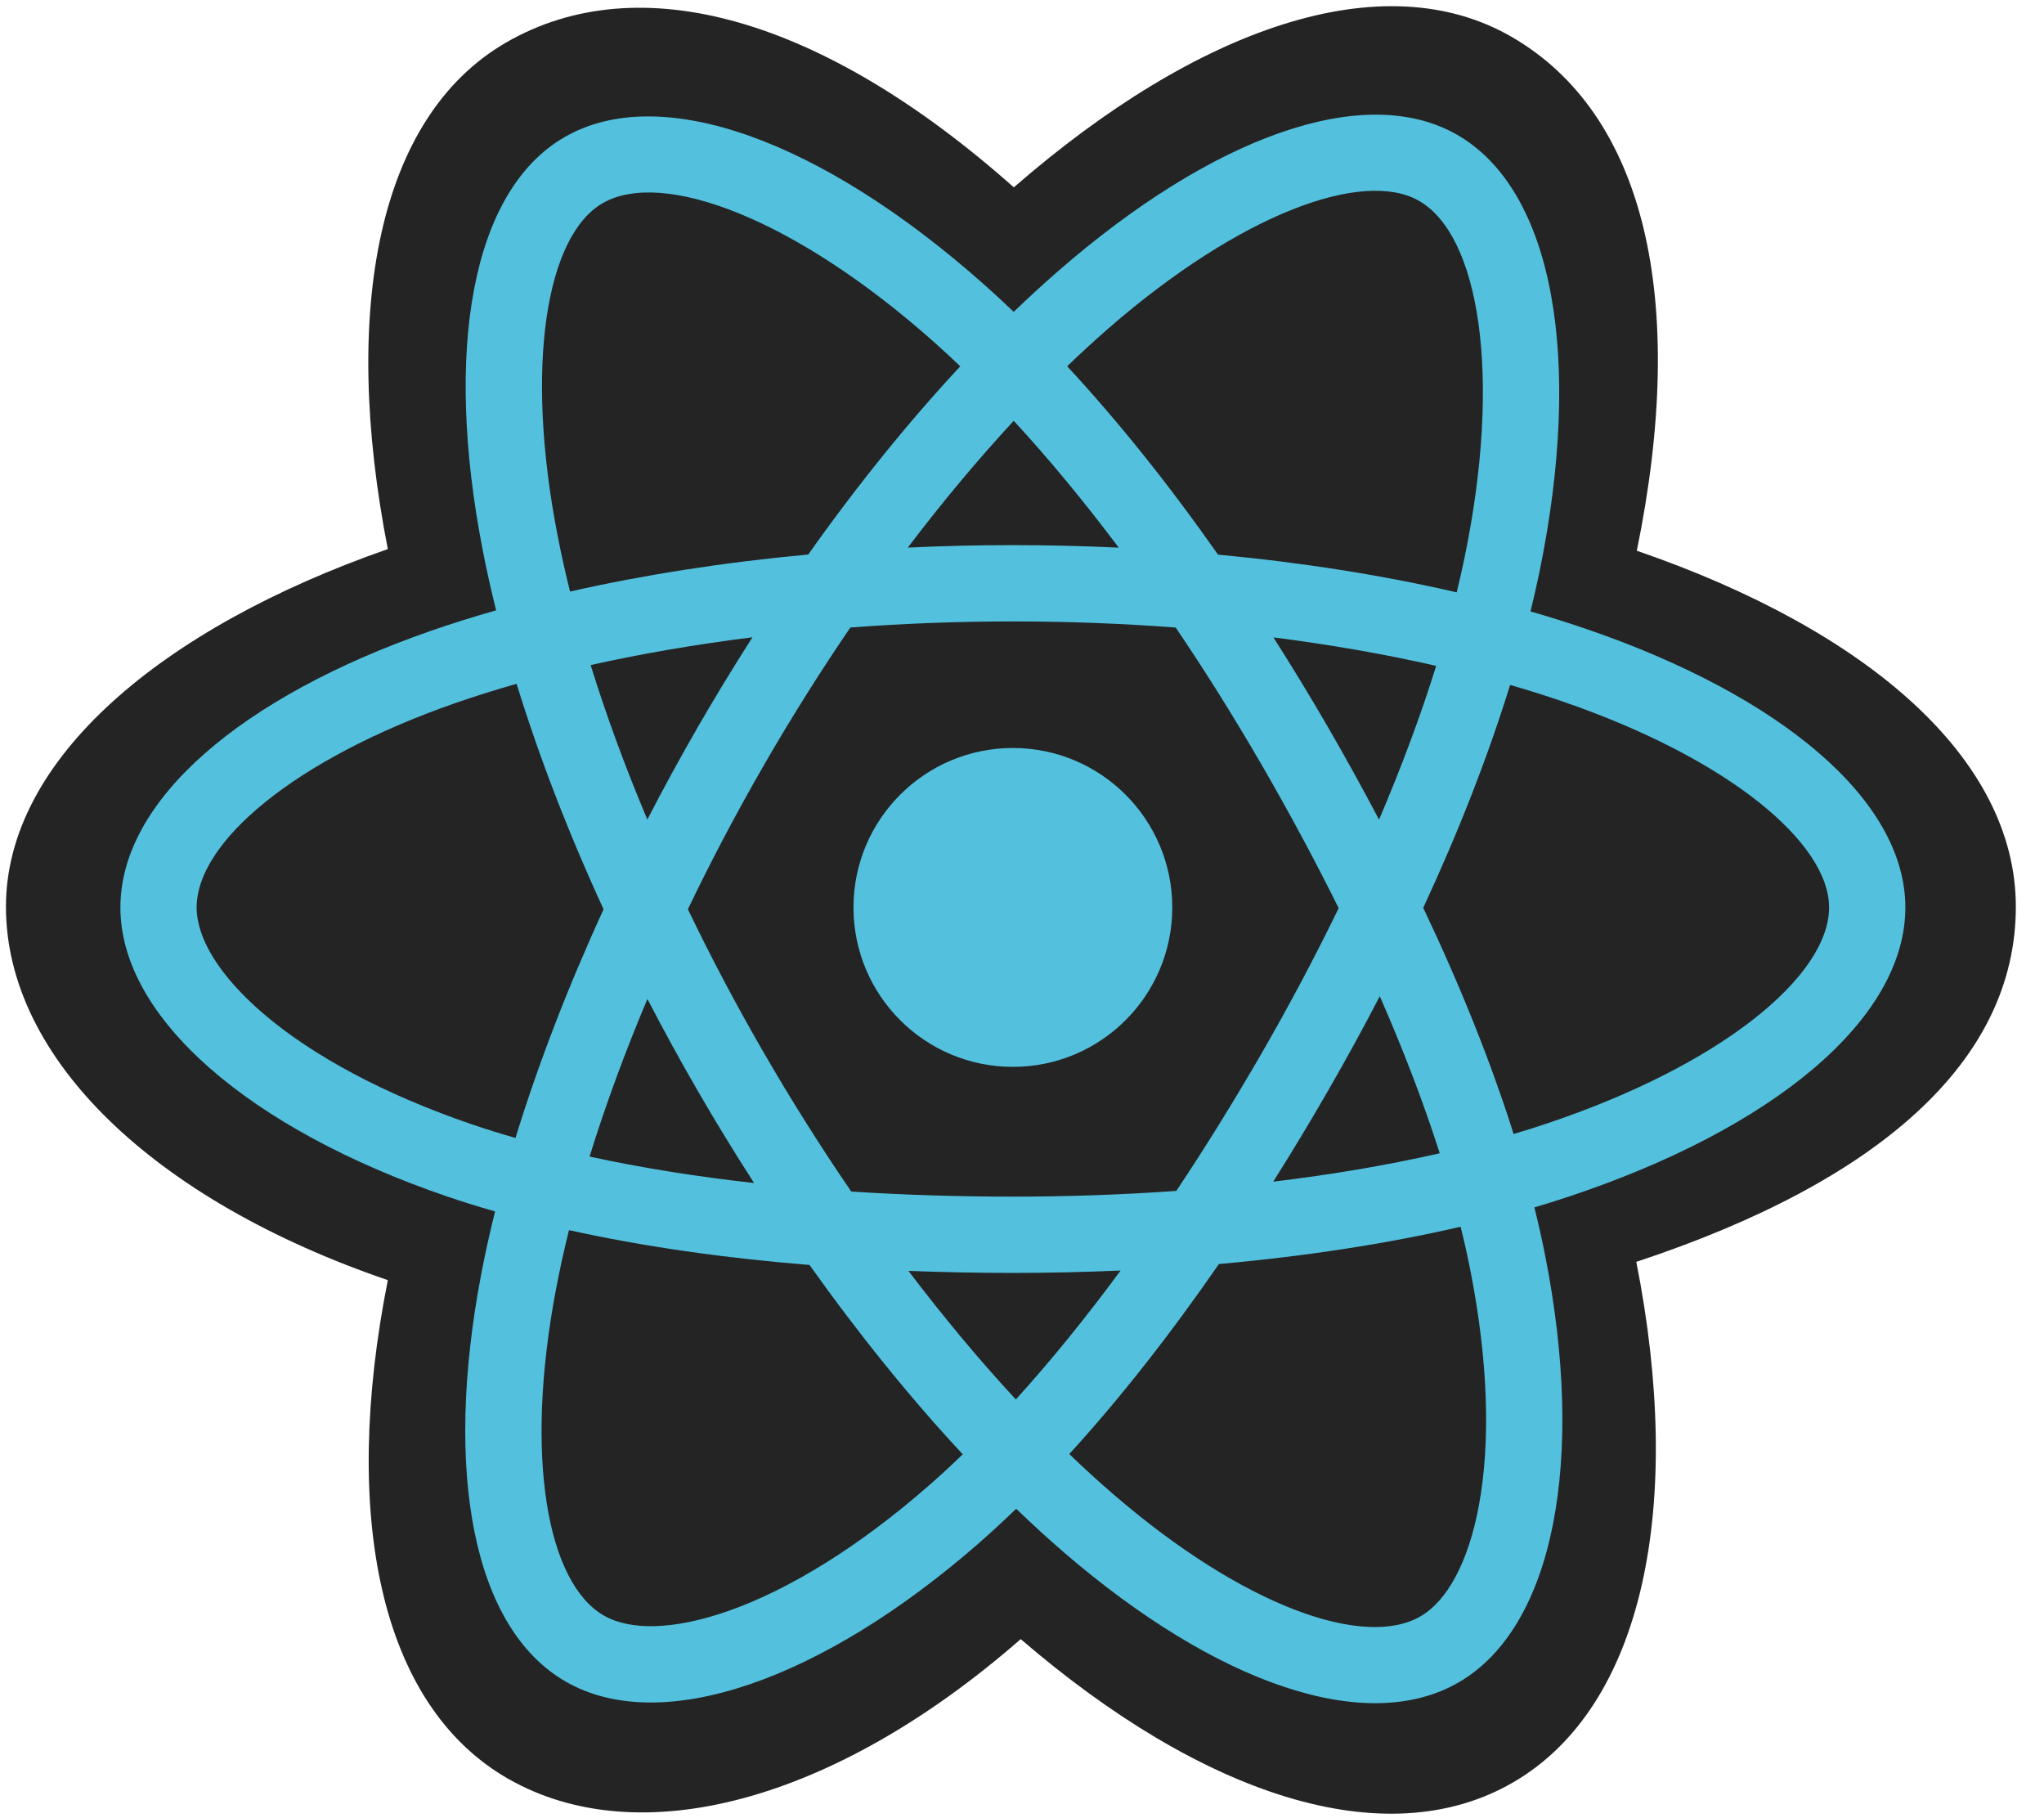
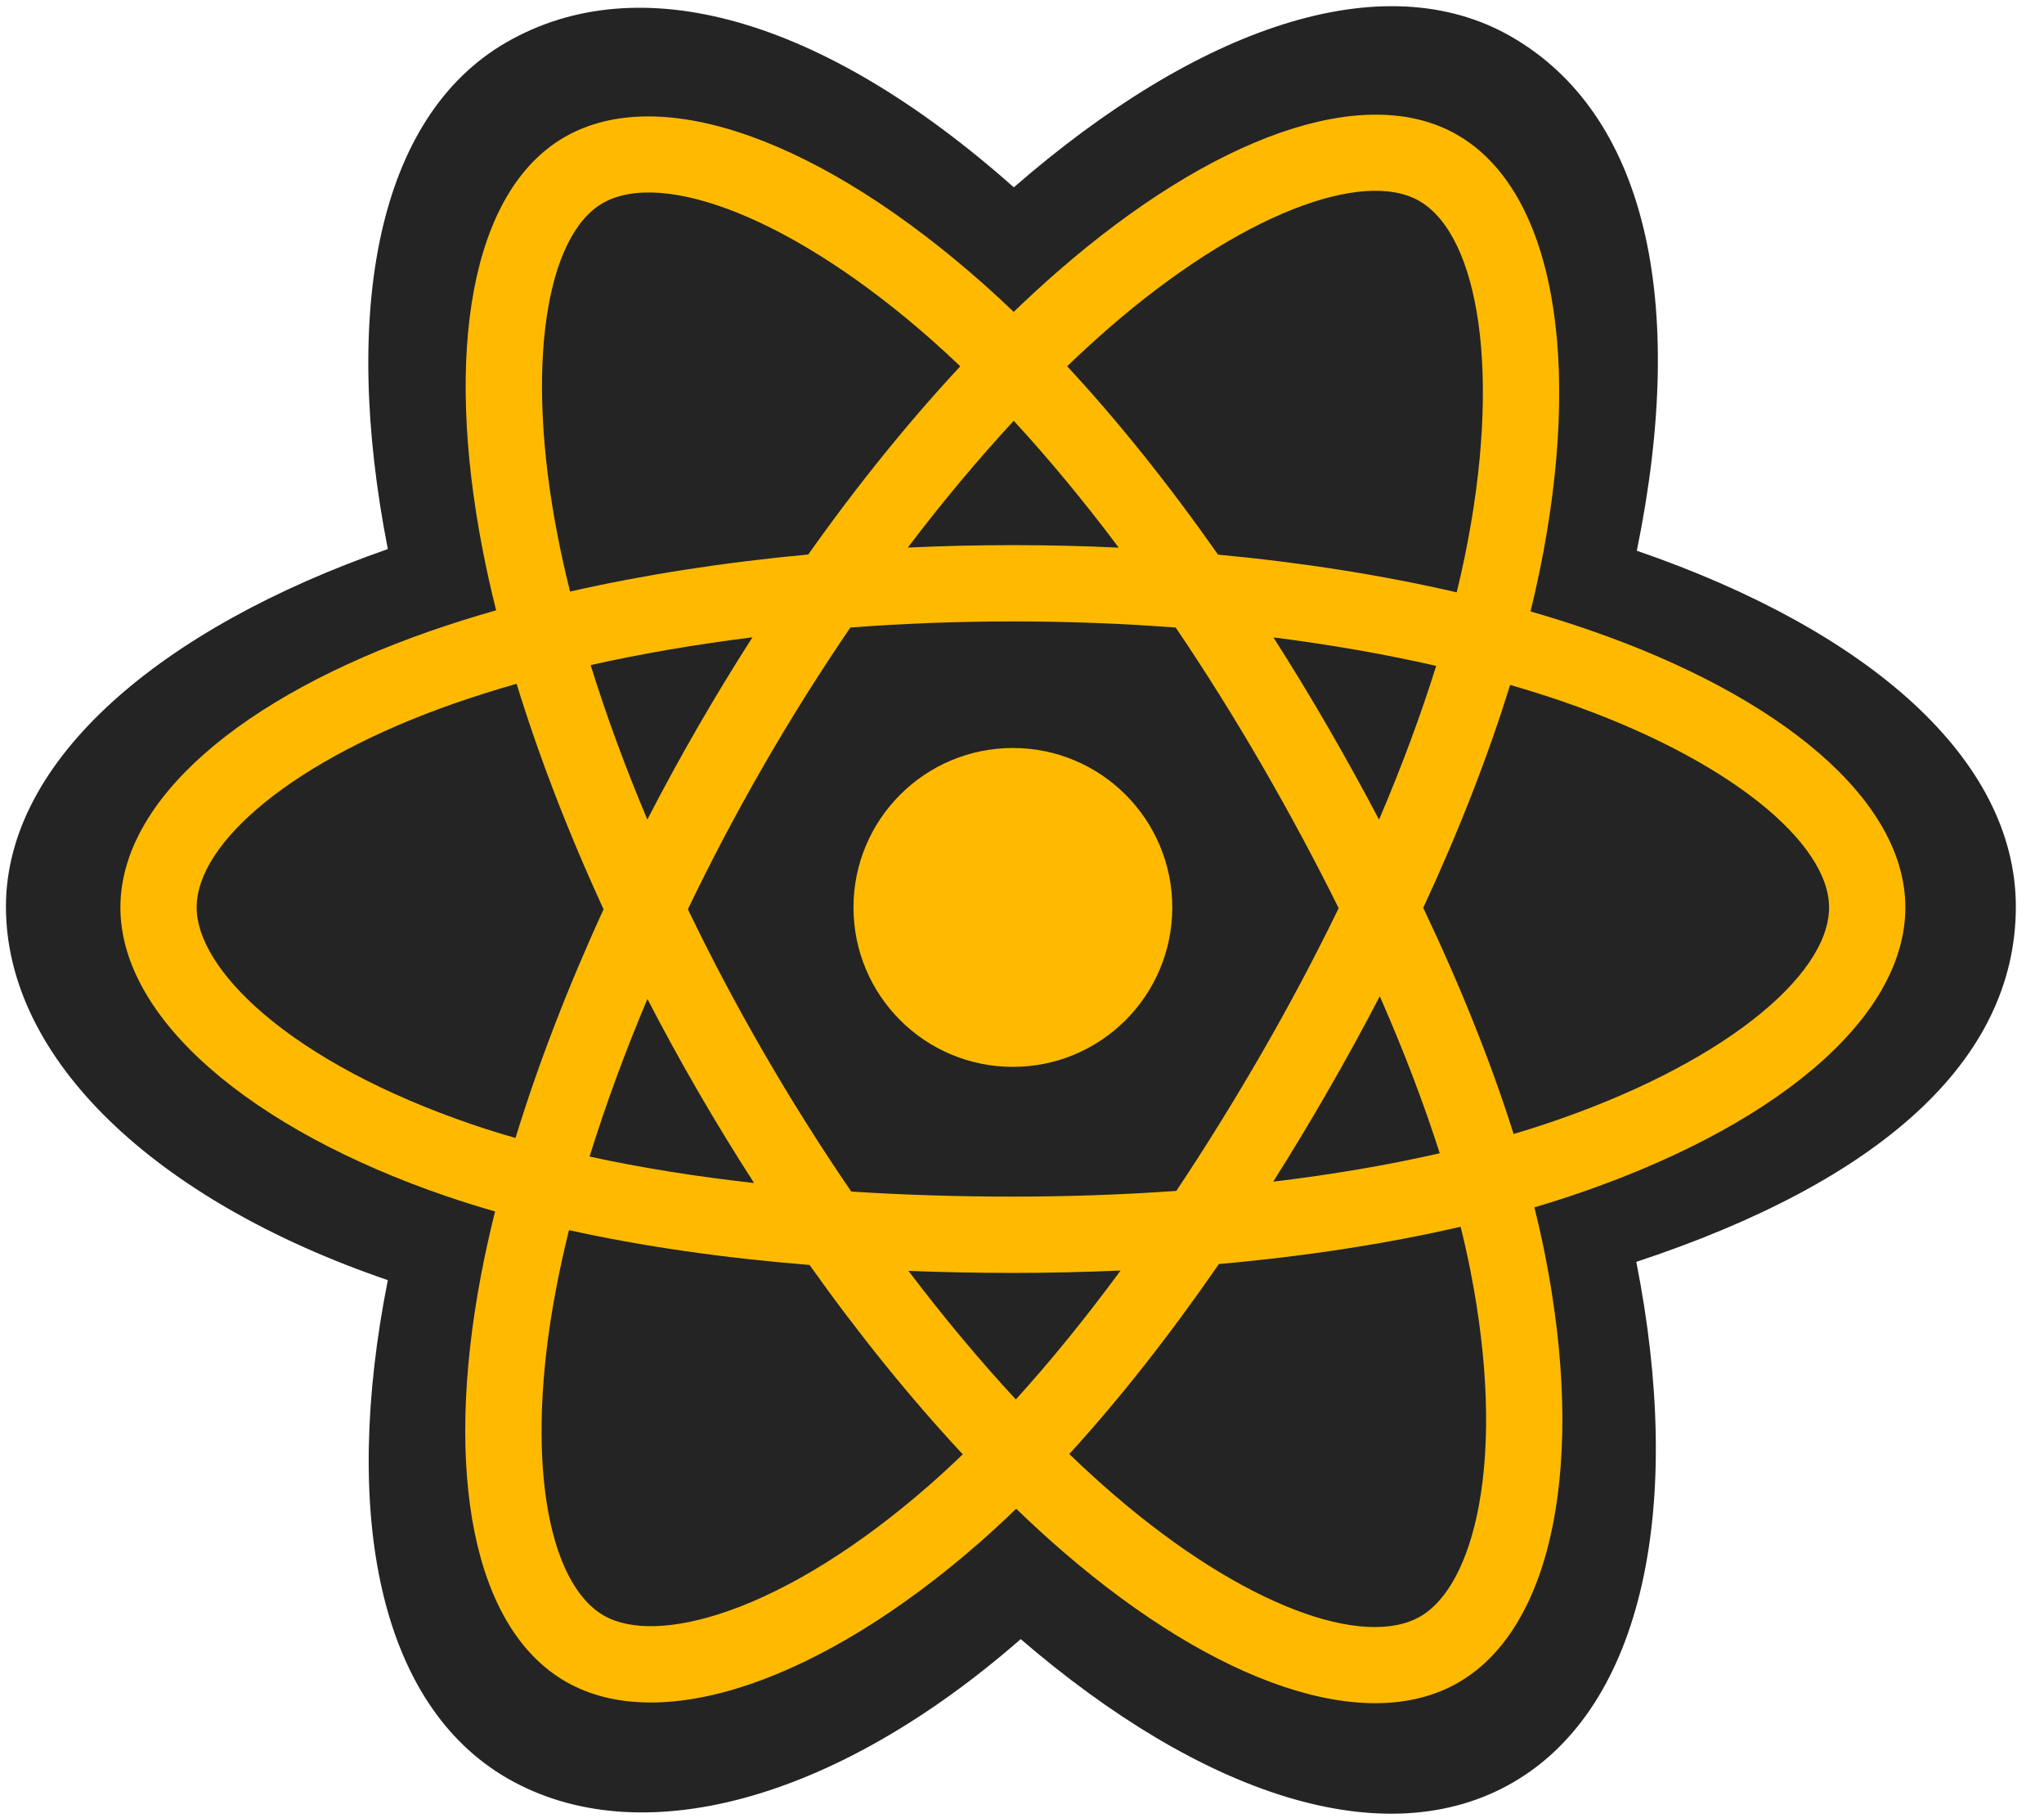
<svg xmlns="http://www.w3.org/2000/svg" width="54" height="48" viewBox="0 0 54 48" fill="none">
  <g id="react-seeklogo.com 1" clip-path="url(#clip0_29_644)">
    <path id="Vector" d="M0.157 23.948C0.157 27.958 4.073 31.701 10.246 33.811C9.013 40.017 10.025 45.02 13.405 46.969C16.879 48.972 22.054 47.585 26.966 43.292C31.754 47.412 36.593 49.033 39.97 47.079C43.44 45.07 44.496 39.728 43.229 33.328C49.659 31.203 53.256 28.011 53.256 23.948C53.256 20.031 49.333 16.642 43.243 14.546C44.606 7.881 43.451 3.001 39.931 0.971C36.538 -0.986 31.643 0.72 26.784 4.948C21.73 0.46 16.883 -0.91 13.367 1.125C9.977 3.088 9.009 8.181 10.246 14.502C4.281 16.581 0.157 20.047 0.157 23.948Z" fill="#242424" />
-     <path id="Vector_2" d="M41.953 16.628C41.463 16.459 40.956 16.3 40.434 16.149C40.52 15.799 40.599 15.454 40.669 15.114C41.818 9.536 41.067 5.042 38.501 3.563C36.041 2.144 32.018 3.623 27.955 7.16C27.564 7.5 27.172 7.86 26.781 8.237C26.52 7.987 26.259 7.746 25.999 7.515C21.741 3.734 17.472 2.141 14.909 3.625C12.452 5.047 11.724 9.272 12.758 14.558C12.858 15.069 12.975 15.59 13.107 16.12C12.503 16.292 11.92 16.474 11.362 16.669C6.369 18.41 3.181 21.137 3.181 23.967C3.181 26.89 6.603 29.821 11.803 31.598C12.214 31.738 12.64 31.871 13.079 31.997C12.936 32.57 12.812 33.132 12.708 33.68C11.722 38.875 12.492 42.999 14.943 44.413C17.475 45.873 21.724 44.372 25.862 40.756C26.189 40.47 26.517 40.167 26.846 39.849C27.272 40.259 27.697 40.648 28.12 41.012C32.128 44.461 36.086 45.853 38.535 44.435C41.065 42.971 41.887 38.541 40.819 33.15C40.738 32.738 40.643 32.317 40.536 31.889C40.835 31.801 41.128 31.71 41.413 31.615C46.819 29.824 50.337 26.929 50.337 23.967C50.337 21.127 47.045 18.381 41.953 16.628Z" fill="#53C1DE" />
+     <path id="Vector_2" d="M41.953 16.628C41.463 16.459 40.956 16.3 40.434 16.149C40.52 15.799 40.599 15.454 40.669 15.114C41.818 9.536 41.067 5.042 38.501 3.563C36.041 2.144 32.018 3.623 27.955 7.16C27.564 7.5 27.172 7.86 26.781 8.237C26.52 7.987 26.259 7.746 25.999 7.515C21.741 3.734 17.472 2.141 14.909 3.625C12.452 5.047 11.724 9.272 12.758 14.558C12.858 15.069 12.975 15.59 13.107 16.12C12.503 16.292 11.92 16.474 11.362 16.669C6.369 18.41 3.181 21.137 3.181 23.967C3.181 26.89 6.603 29.821 11.803 31.598C12.214 31.738 12.64 31.871 13.079 31.997C12.936 32.57 12.812 33.132 12.708 33.68C11.722 38.875 12.492 42.999 14.943 44.413C17.475 45.873 21.724 44.372 25.862 40.756C26.189 40.47 26.517 40.167 26.846 39.849C27.272 40.259 27.697 40.648 28.12 41.012C32.128 44.461 36.086 45.853 38.535 44.435C41.065 42.971 41.887 38.541 40.819 33.15C40.738 32.738 40.643 32.317 40.536 31.889C40.835 31.801 41.128 31.71 41.413 31.615C46.819 29.824 50.337 26.929 50.337 23.967C50.337 21.127 47.045 18.381 41.953 16.628Z" fill="#ffba00" />
    <path id="Vector_3" d="M40.78 29.703C40.522 29.788 40.258 29.871 39.988 29.951C39.391 28.062 38.586 26.053 37.6 23.977C38.541 21.951 39.315 19.967 39.895 18.09C40.378 18.23 40.846 18.377 41.297 18.532C45.661 20.035 48.322 22.256 48.322 23.967C48.322 25.79 45.448 28.157 40.78 29.703ZM38.843 33.541C39.315 35.925 39.383 38.08 39.07 39.765C38.789 41.279 38.224 42.288 37.526 42.692C36.04 43.552 32.862 42.434 29.435 39.485C29.042 39.147 28.646 38.786 28.249 38.404C29.578 36.95 30.906 35.261 32.202 33.385C34.481 33.182 36.635 32.852 38.588 32.4C38.684 32.788 38.77 33.169 38.843 33.541ZM19.258 42.543C17.805 43.056 16.649 43.071 15.95 42.668C14.463 41.81 13.844 38.498 14.688 34.056C14.784 33.547 14.899 33.025 15.032 32.49C16.964 32.918 19.102 33.225 21.387 33.41C22.692 35.246 24.058 36.934 25.435 38.411C25.134 38.702 24.834 38.978 24.536 39.239C22.707 40.838 20.873 41.973 19.258 42.543ZM12.455 29.692C10.156 28.906 8.257 27.885 6.955 26.77C5.786 25.768 5.195 24.774 5.195 23.967C5.195 22.25 7.755 20.06 12.025 18.571C12.543 18.391 13.085 18.22 13.648 18.06C14.238 19.98 15.012 21.987 15.946 24.016C15 26.076 14.215 28.114 13.619 30.056C13.218 29.941 12.829 29.82 12.455 29.692ZM14.736 14.171C13.849 9.642 14.438 6.225 15.919 5.368C17.497 4.455 20.985 5.757 24.662 9.022C24.897 9.23 25.133 9.449 25.369 9.675C23.999 11.146 22.645 12.821 21.352 14.646C19.134 14.851 17.012 15.182 15.06 15.624C14.937 15.13 14.828 14.645 14.736 14.171ZM35.077 19.194C34.61 18.388 34.131 17.601 33.642 16.835C35.147 17.026 36.589 17.278 37.942 17.587C37.536 18.89 37.029 20.252 36.433 21.648C36.005 20.836 35.553 20.017 35.077 19.194ZM26.782 11.114C27.711 12.121 28.641 13.245 29.556 14.464C28.634 14.421 27.7 14.398 26.759 14.398C25.826 14.398 24.9 14.42 23.983 14.463C24.899 13.255 25.838 12.133 26.782 11.114ZM18.433 19.208C17.967 20.016 17.523 20.83 17.102 21.646C16.515 20.255 16.014 18.887 15.604 17.566C16.949 17.265 18.384 17.019 19.879 16.832C19.384 17.605 18.901 18.397 18.433 19.208ZM19.922 31.246C18.377 31.074 16.921 30.84 15.576 30.547C15.992 29.203 16.505 27.805 17.104 26.384C17.526 27.2 17.972 28.014 18.441 28.824C18.919 29.649 19.414 30.458 19.922 31.246ZM26.837 36.962C25.882 35.932 24.93 34.792 24 33.566C24.903 33.602 25.823 33.62 26.759 33.62C27.72 33.62 28.67 33.598 29.605 33.557C28.687 34.804 27.76 35.946 26.837 36.962ZM36.452 26.312C37.083 27.748 37.614 29.138 38.036 30.46C36.669 30.772 35.192 31.023 33.637 31.21C34.127 30.434 34.61 29.634 35.084 28.81C35.565 27.977 36.021 27.143 36.452 26.312ZM33.34 27.804C32.602 29.082 31.846 30.302 31.077 31.454C29.678 31.554 28.232 31.605 26.759 31.605C25.291 31.605 23.864 31.56 22.489 31.471C21.69 30.304 20.917 29.08 20.185 27.815C19.454 26.553 18.782 25.281 18.173 24.015C18.782 22.747 19.452 21.473 20.179 20.214L20.178 20.214C20.907 18.951 21.673 17.734 22.465 16.574C23.867 16.468 25.305 16.413 26.759 16.413C28.219 16.413 29.659 16.468 31.061 16.575C31.841 17.727 32.602 18.94 33.333 20.203C34.072 21.48 34.752 22.746 35.366 23.987C34.753 25.249 34.076 26.527 33.34 27.804ZM37.495 5.308C39.074 6.219 39.688 9.891 38.696 14.707C38.633 15.015 38.562 15.328 38.484 15.645C36.528 15.193 34.404 14.857 32.179 14.649C30.884 12.804 29.541 11.126 28.193 9.674C28.555 9.325 28.917 8.993 29.277 8.679C32.759 5.649 36.013 4.453 37.495 5.308Z" fill="#242424" />
-     <path id="Vector_4" d="M26.759 19.756C29.084 19.756 30.97 21.642 30.97 23.967C30.97 26.293 29.084 28.178 26.759 28.178C24.433 28.178 22.548 26.293 22.548 23.967C22.548 21.642 24.433 19.756 26.759 19.756Z" fill="#53C1DE" />
+     <path id="Vector_4" d="M26.759 19.756C29.084 19.756 30.97 21.642 30.97 23.967C30.97 26.293 29.084 28.178 26.759 28.178C24.433 28.178 22.548 26.293 22.548 23.967C22.548 21.642 24.433 19.756 26.759 19.756Z" fill="#ffba00" />
  </g>
  <defs>
    <clipPath id="clip0_29_644">
      <rect width="53.426" height="48" fill="#242424" />
    </clipPath>
  </defs>
</svg>
